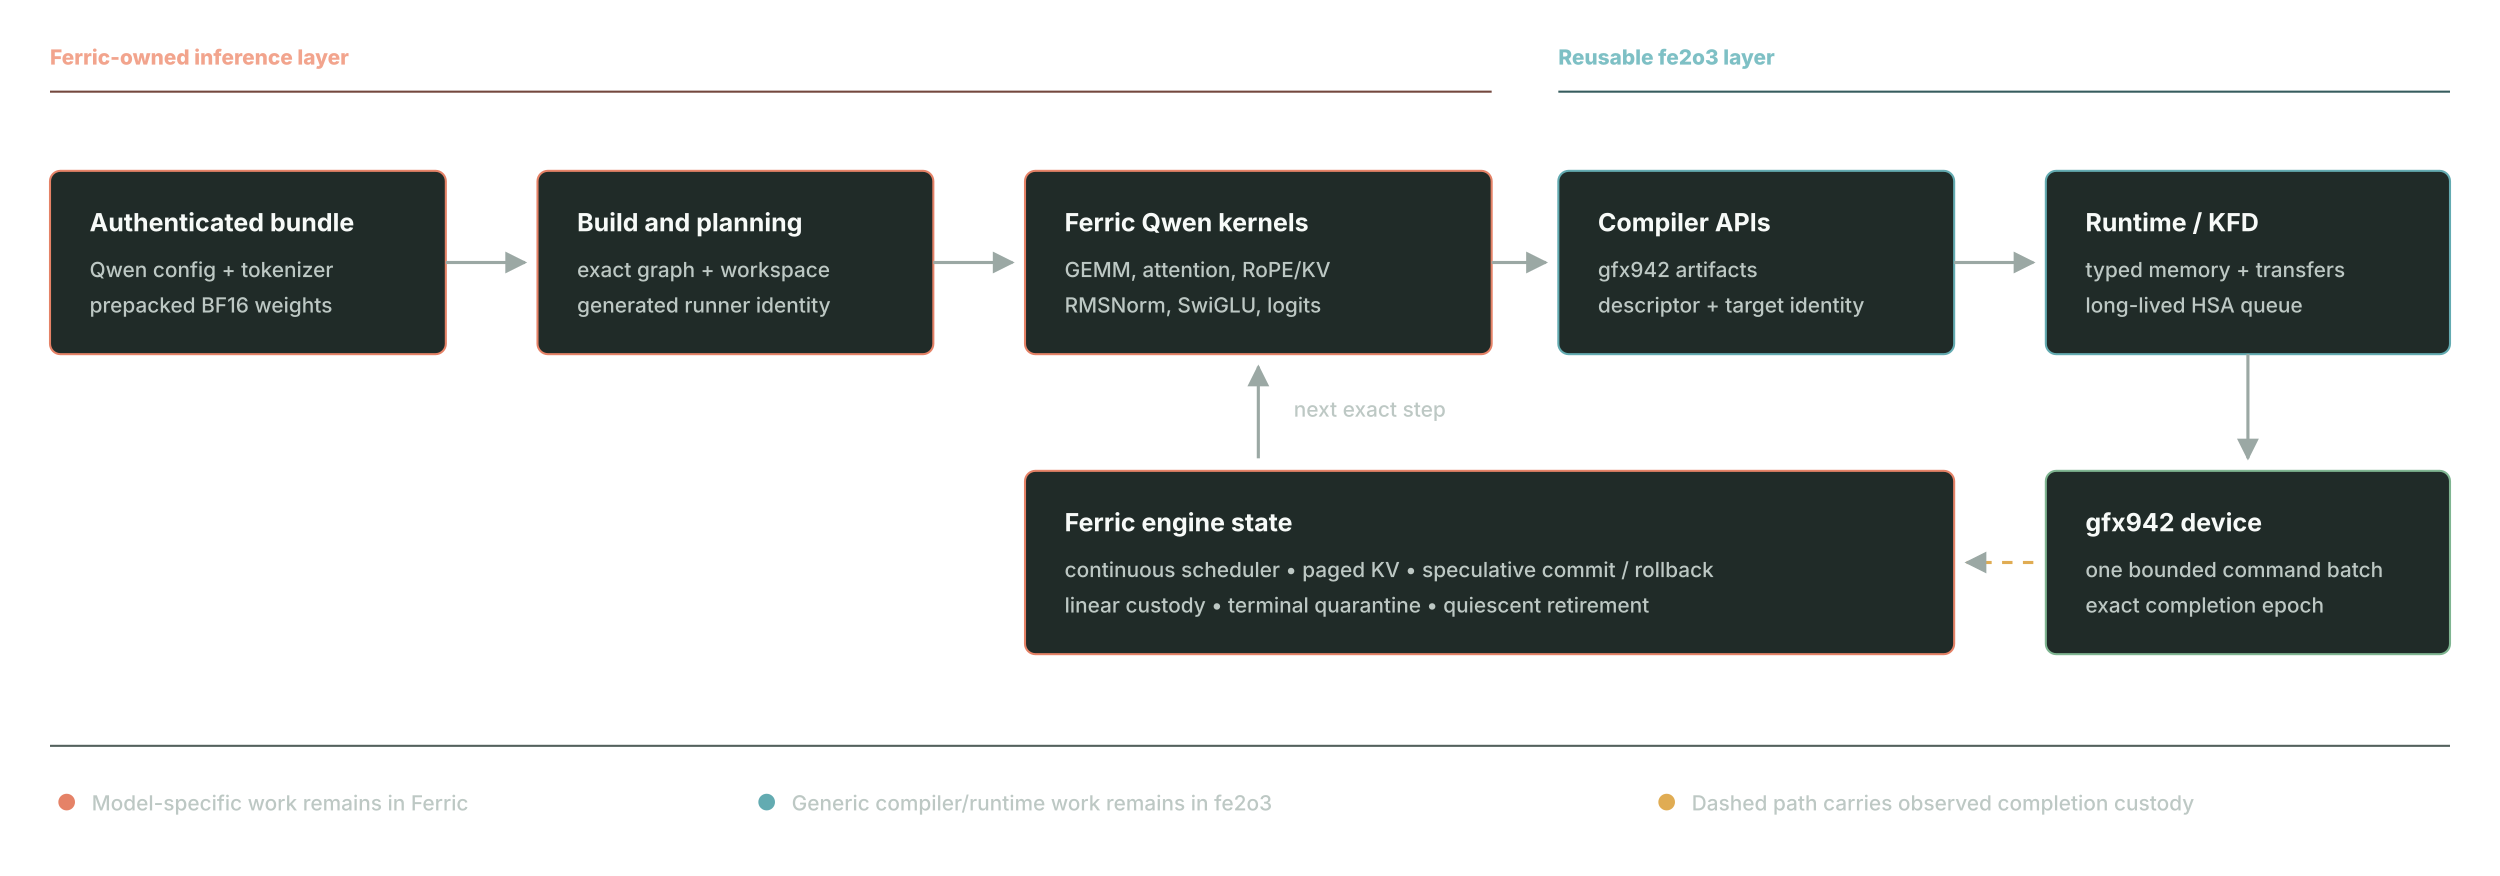
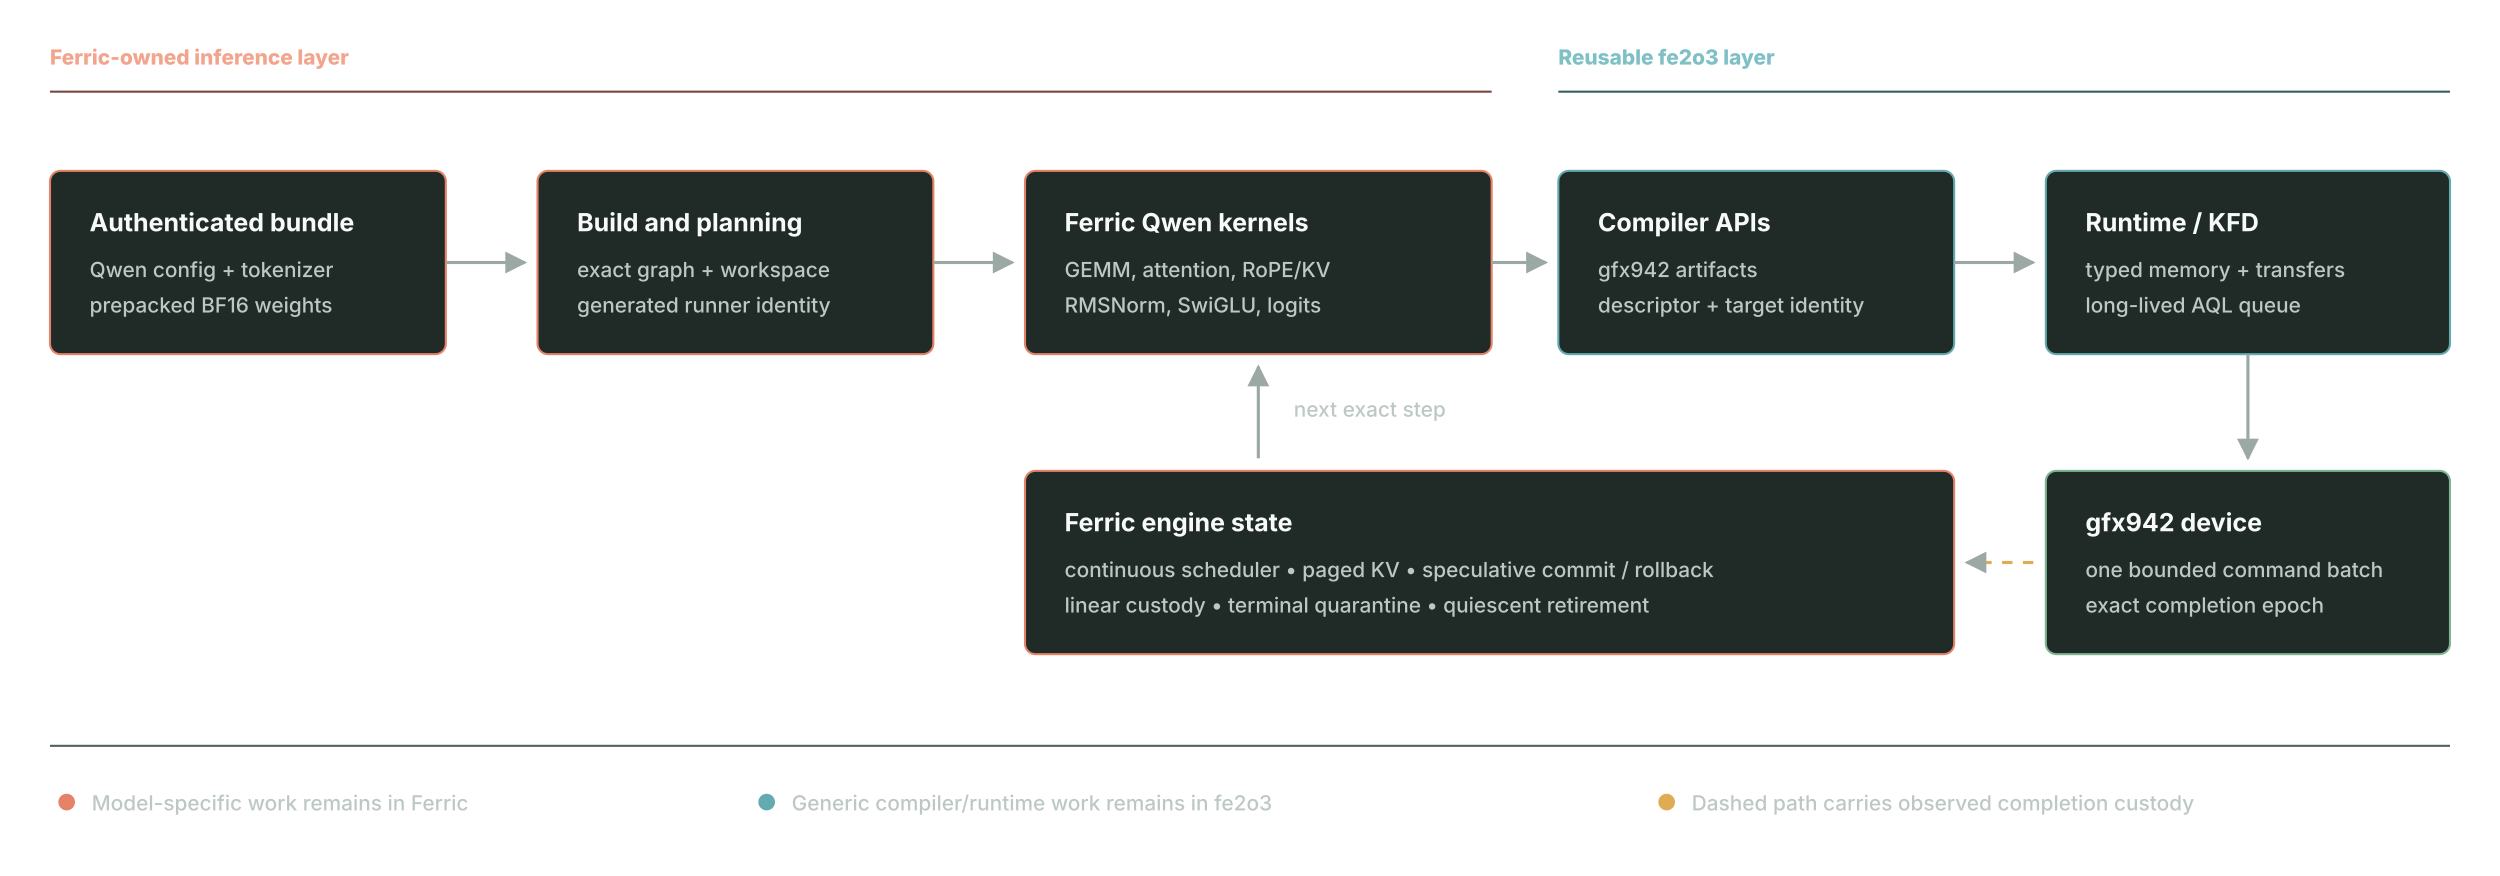
<svg xmlns="http://www.w3.org/2000/svg" viewBox="0 0 1200 420" role="img" aria-labelledby="title desc">
  <defs>
    <marker id="arrow" viewBox="0 0 10 10" refX="9" refY="5" markerWidth="7" markerHeight="7" orient="auto-start-reverse">
      <path d="M0 0 10 5 0 10z" fill="#9ba8a4" />
    </marker>
  </defs>
  <style>
    .label { font: 700 12px Inter, system-ui, sans-serif; fill: #f7faf8; letter-spacing: 0; }
    .small { font: 500 10px Inter, system-ui, sans-serif; fill: #bdc8c4; letter-spacing: 0; }
    .owner { font: 800 10px Inter, system-ui, sans-serif; letter-spacing: 0; text-transform: uppercase; }
    .box { fill: #202b28; stroke: #53615d; stroke-width: 1; rx: 5; }
    .ferric { stroke: #e58267; }
    .fe { stroke: #63abb1; }
    .device { stroke: #7fb591; }
    .line { fill: none; stroke: #9ba8a4; stroke-width: 1.5; marker-end: url(#arrow); }
    .return { fill: none; stroke: #e0ac53; stroke-width: 1.5; stroke-dasharray: 5 5; marker-end: url(#arrow); }
  </style>
  <text x="24" y="31" class="owner" fill="#f2a48d">Ferric-owned inference layer</text>
  <line x1="24" y1="44" x2="716" y2="44" stroke="#74483e" />
  <text x="748" y="31" class="owner" fill="#7ec0c5">Reusable fe2o3 layer</text>
  <line x1="748" y1="44" x2="1176" y2="44" stroke="#365c5e" />
  <rect x="24" y="82" width="190" height="88" class="box ferric" />
  <text x="43" y="111" class="label">Authenticated bundle</text>
  <text x="43" y="133" class="small">Qwen config + tokenizer</text>
  <text x="43" y="150" class="small">prepacked BF16 weights</text>
  <rect x="258" y="82" width="190" height="88" class="box ferric" />
  <text x="277" y="111" class="label">Build and planning</text>
  <text x="277" y="133" class="small">exact graph + workspace</text>
  <text x="277" y="150" class="small">generated runner identity</text>
  <rect x="492" y="82" width="224" height="88" class="box ferric" />
  <text x="511" y="111" class="label">Ferric Qwen kernels</text>
  <text x="511" y="133" class="small">GEMM, attention, RoPE/KV</text>
  <text x="511" y="150" class="small">RMSNorm, SwiGLU, logits</text>
  <rect x="748" y="82" width="190" height="88" class="box fe" />
  <text x="767" y="111" class="label">Compiler APIs</text>
  <text x="767" y="133" class="small">gfx942 artifacts</text>
  <text x="767" y="150" class="small">descriptor + target identity</text>
  <rect x="982" y="82" width="194" height="88" class="box fe" />
  <text x="1001" y="111" class="label">Runtime / KFD</text>
  <text x="1001" y="133" class="small">typed memory + transfers</text>
-   <text x="1001" y="150" class="small">long-lived HSA queue</text>
+   <text x="1001" y="150" class="small">long-lived AQL queue</text>
  <path d="M214 126h38" class="line" />
  <path d="M448 126h38" class="line" />
  <path d="M716 126h26" class="line" />
  <path d="M938 126h38" class="line" />
  <rect x="982" y="226" width="194" height="88" class="box device" />
  <text x="1001" y="255" class="label">gfx942 device</text>
  <text x="1001" y="277" class="small">one bounded command batch</text>
  <text x="1001" y="294" class="small">exact completion epoch</text>
  <path d="M1079 170v50" class="line" />
  <rect x="492" y="226" width="446" height="88" class="box ferric" />
  <text x="511" y="255" class="label">Ferric engine state</text>
  <text x="511" y="277" class="small">continuous scheduler • paged KV • speculative commit / rollback</text>
  <text x="511" y="294" class="small">linear custody • terminal quarantine • quiescent retirement</text>
  <path d="M976 270H944" class="return" />
  <path d="M604 220v-44" class="line" />
  <text x="621" y="200" class="small">next exact step</text>
  <line x1="24" y1="358" x2="1176" y2="358" stroke="#53615d" />
  <circle cx="32" cy="385" r="4" fill="#e58267" />
  <text x="44" y="389" class="small">Model-specific work remains in Ferric</text>
  <circle cx="368" cy="385" r="4" fill="#63abb1" />
  <text x="380" y="389" class="small">Generic compiler/runtime work remains in fe2o3</text>
  <circle cx="800" cy="385" r="4" fill="#e0ac53" />
  <text x="812" y="389" class="small">Dashed path carries observed completion custody</text>
</svg>
